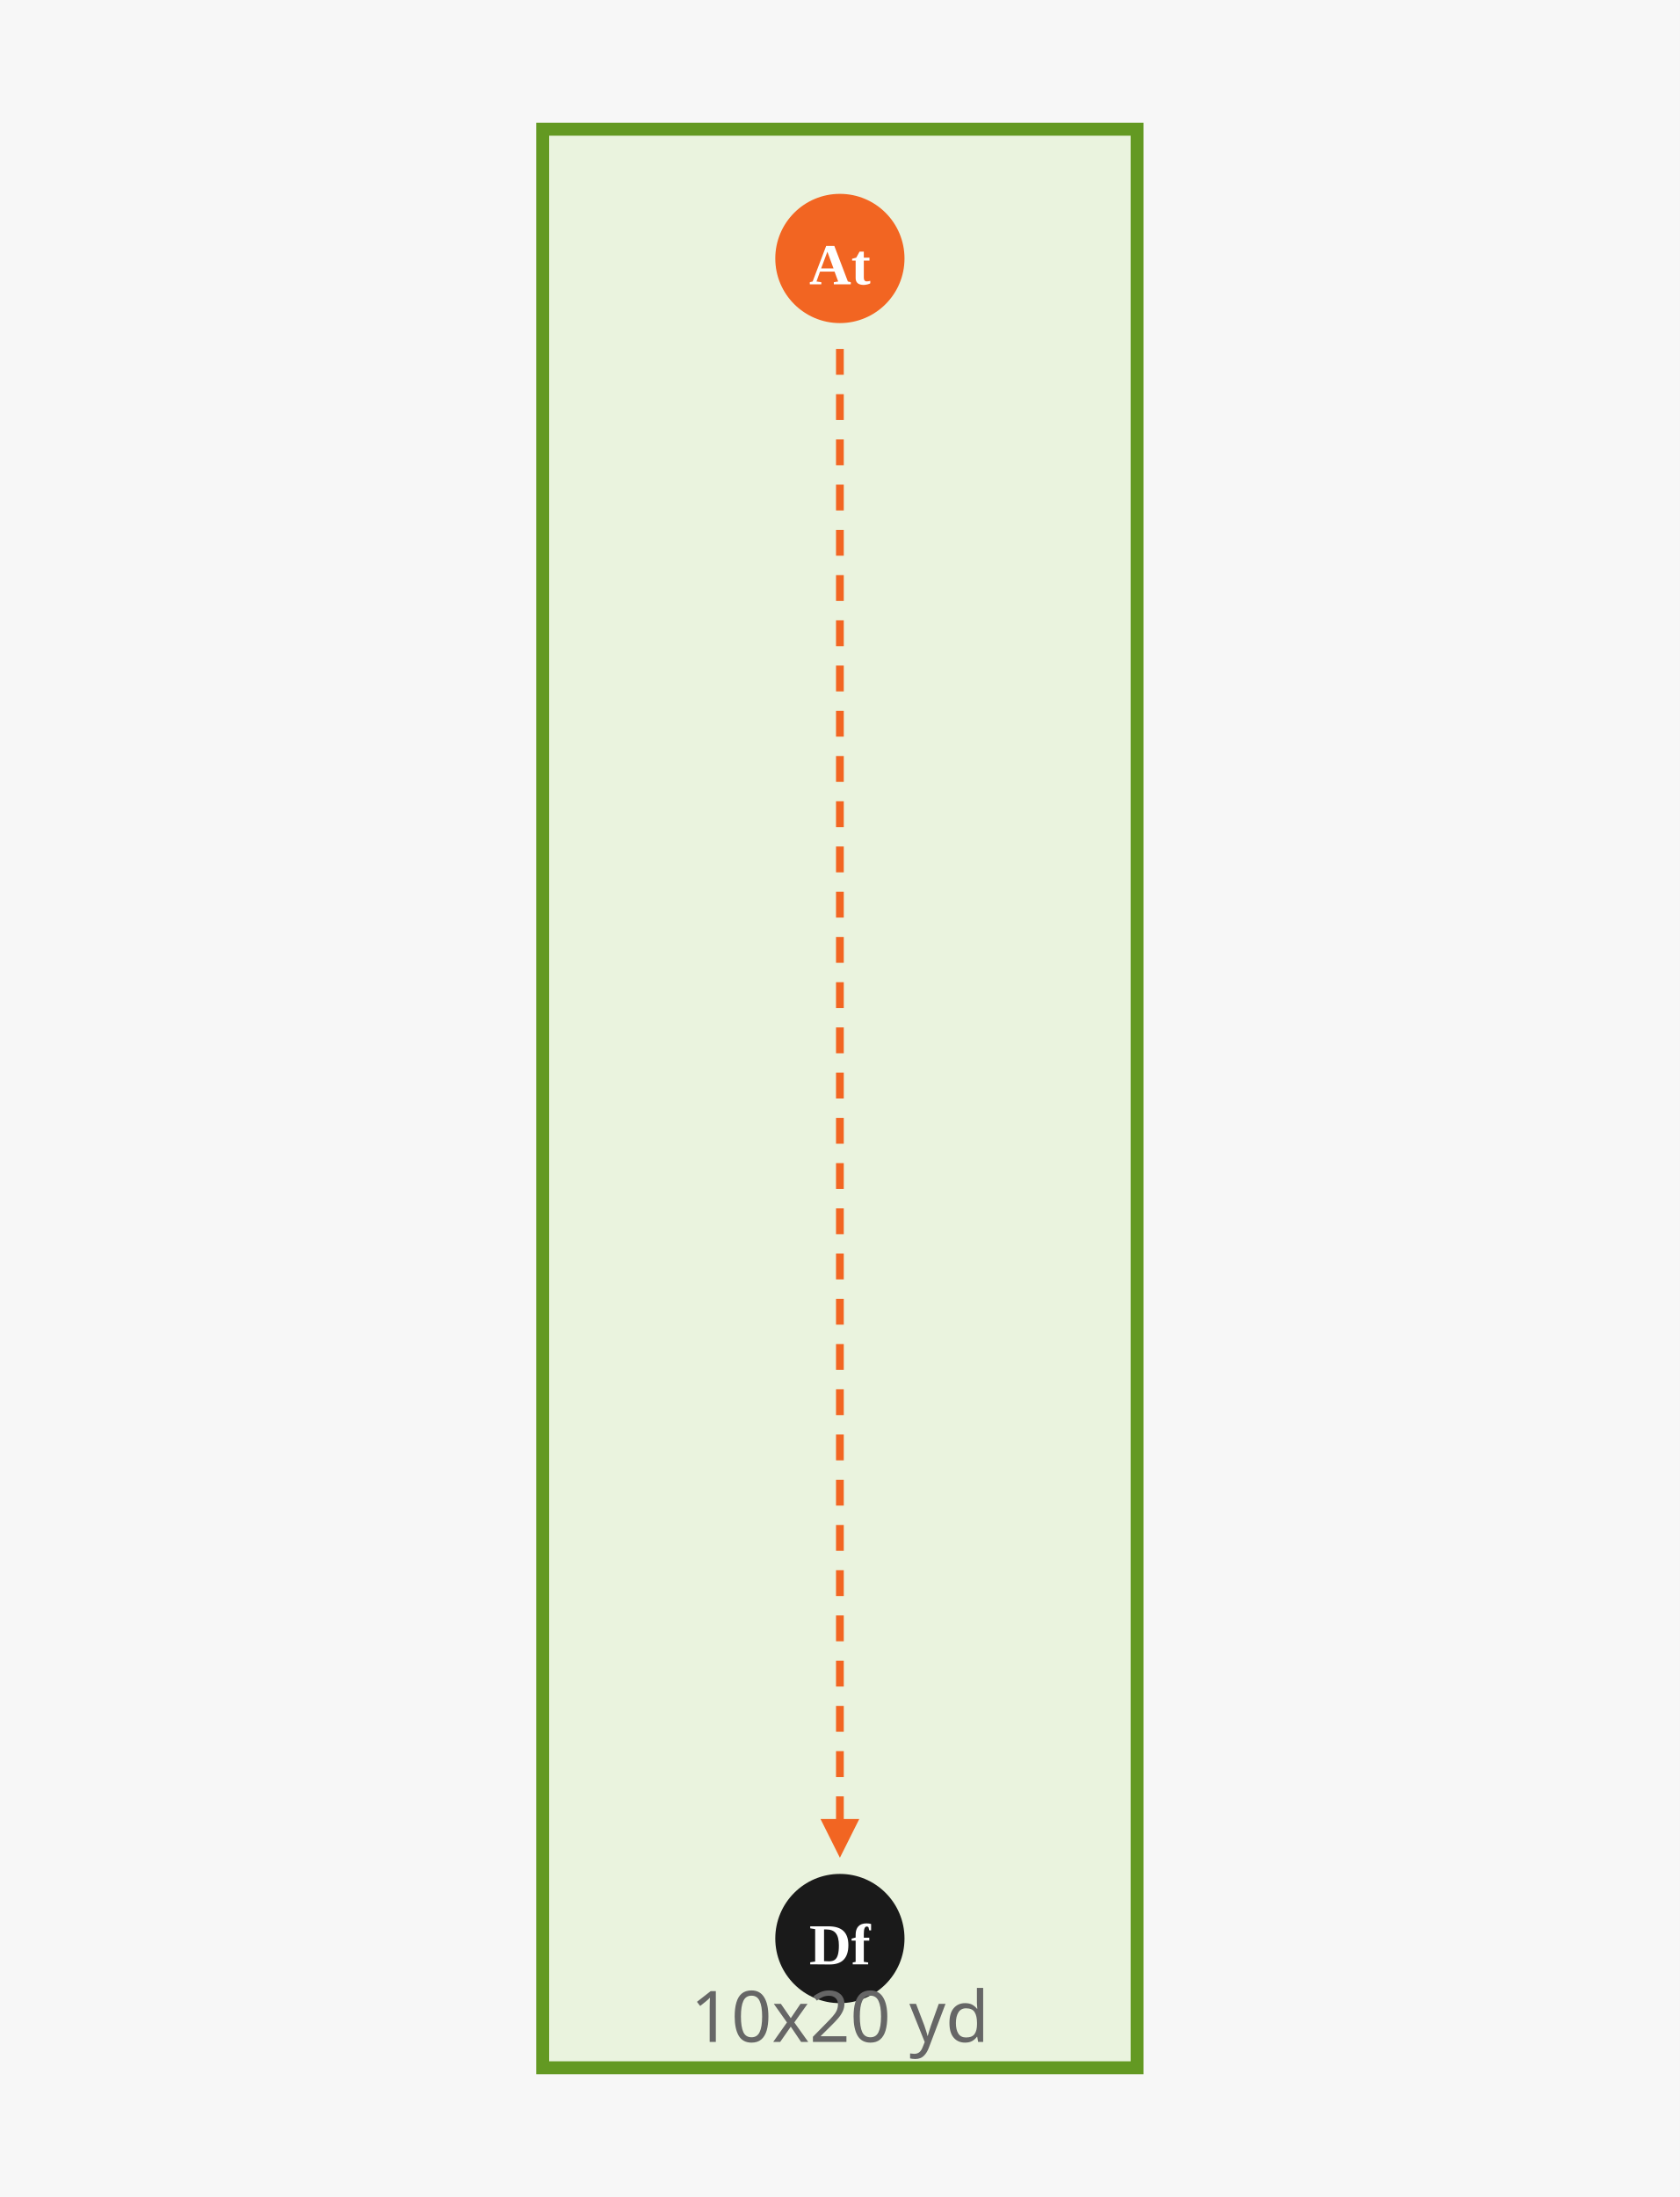
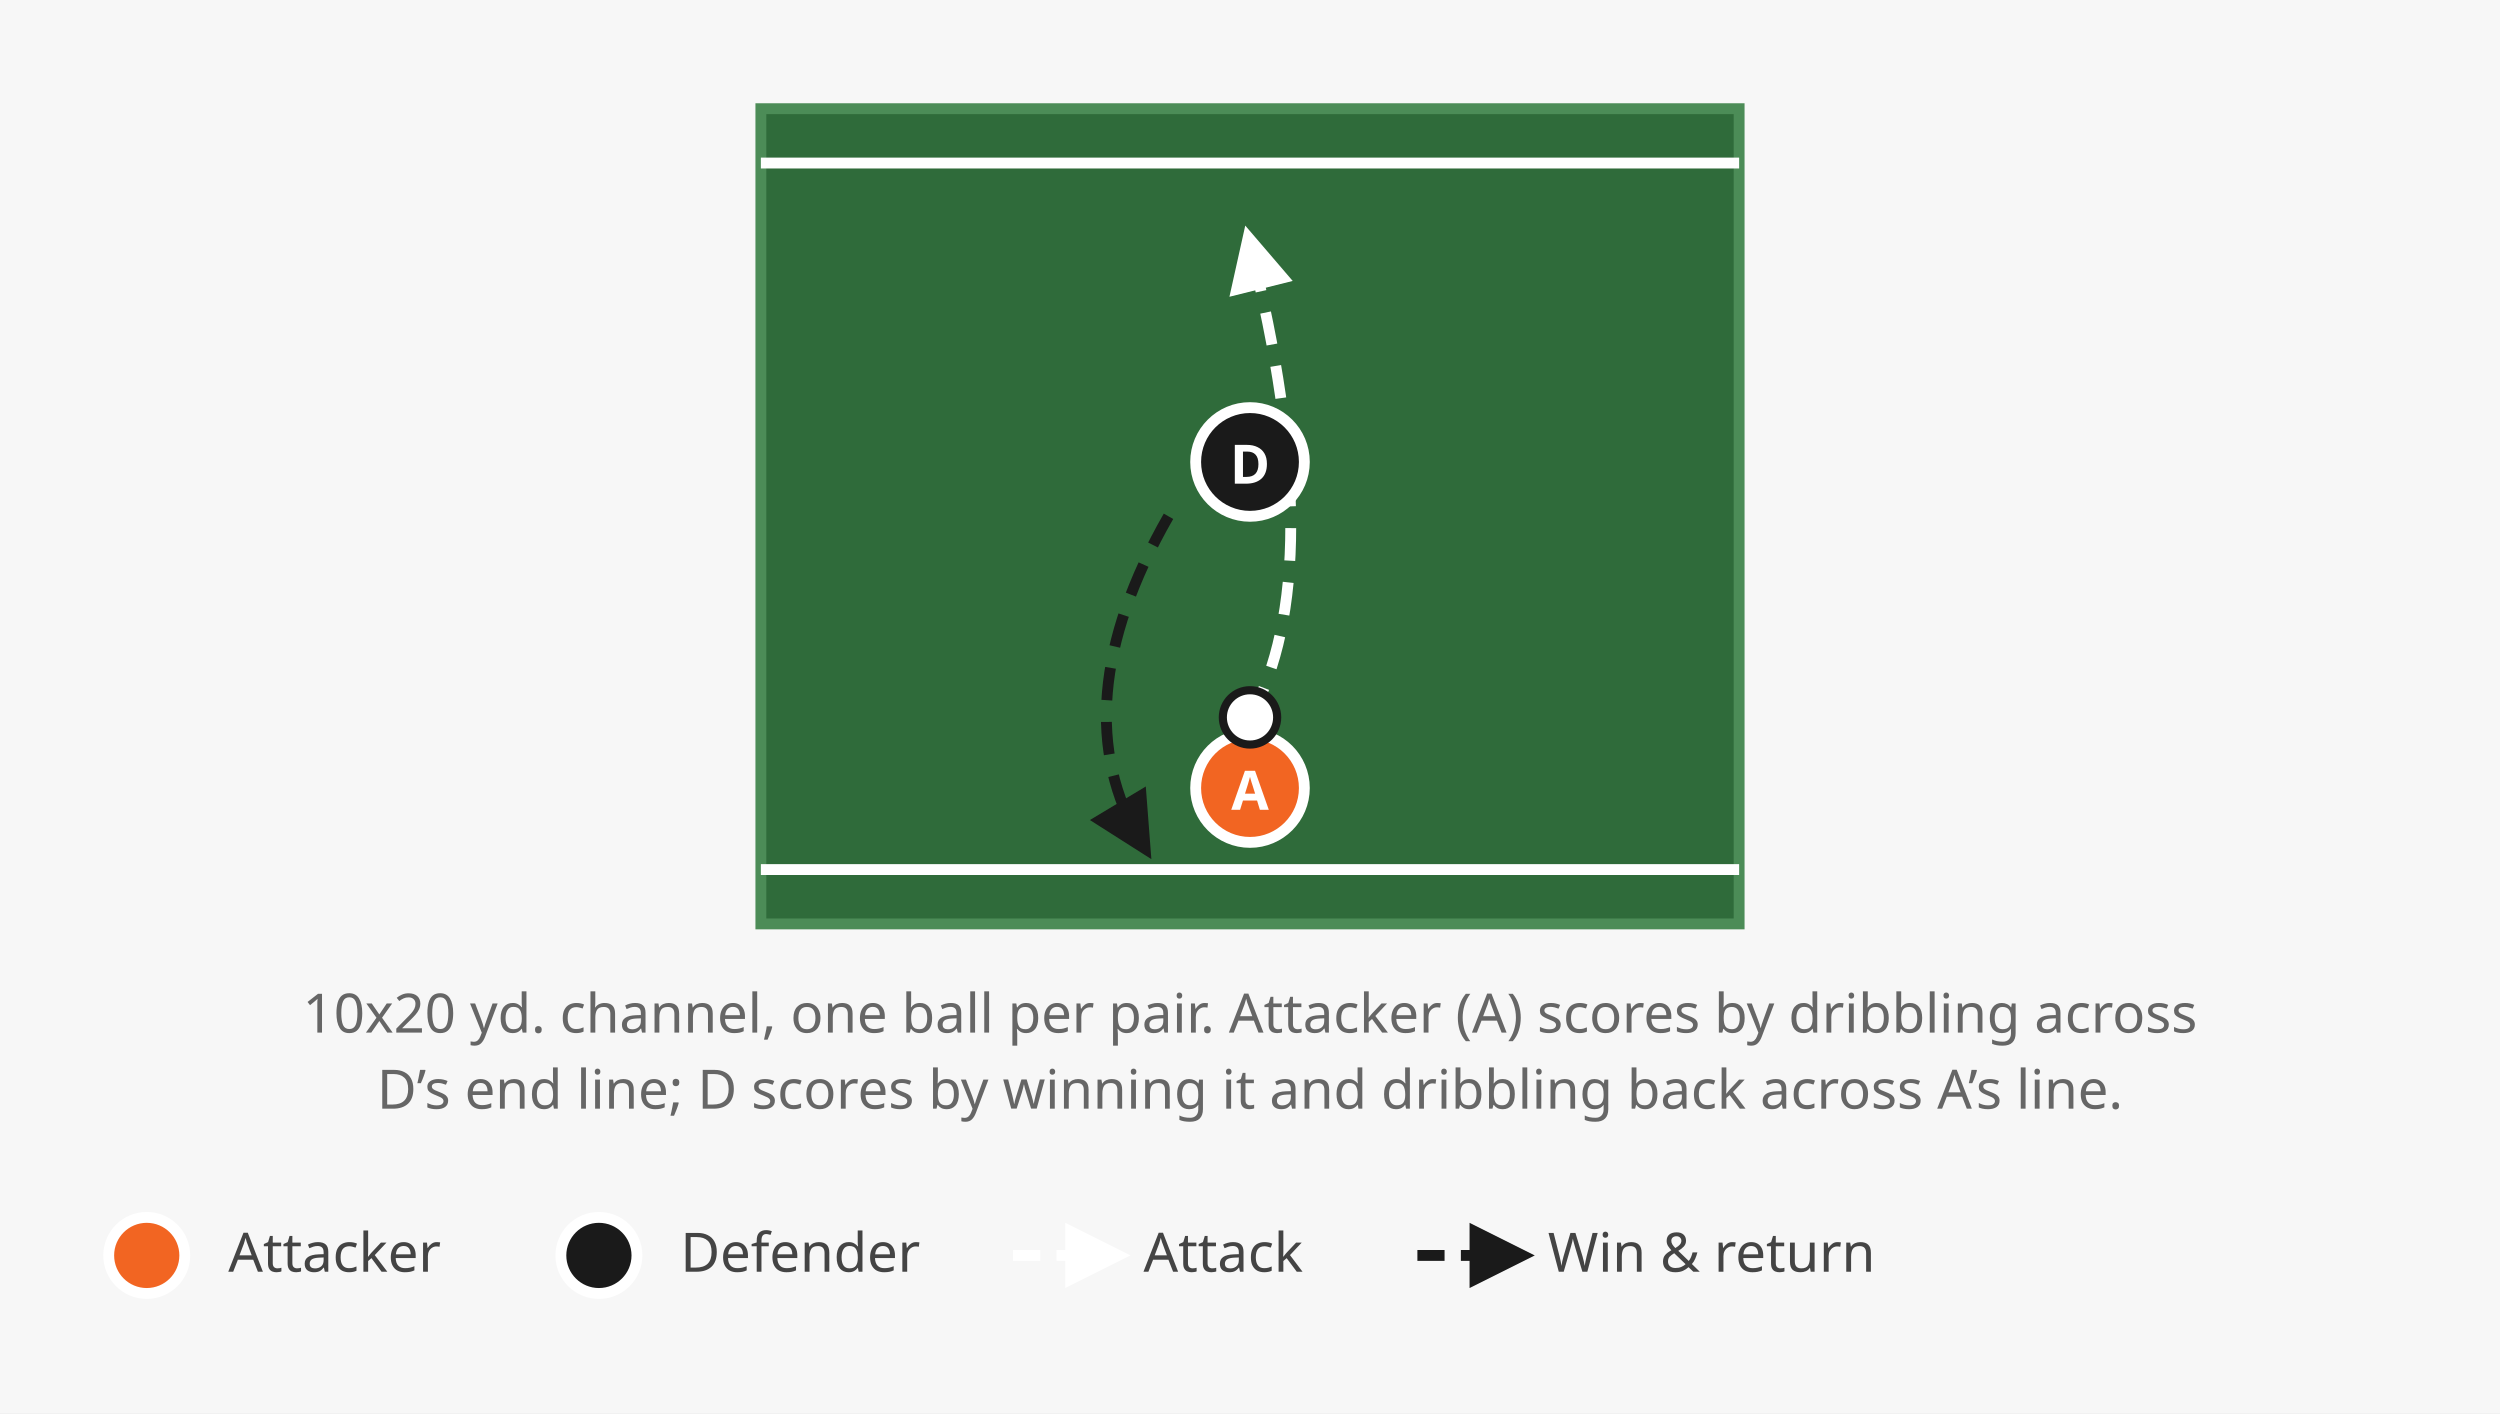
- <svg xmlns="http://www.w3.org/2000/svg" viewBox="0 0 260 340" role="img">
-   <rect width="260" height="340" fill="#F7F7F7" />
-   <rect x="84" y="20" width="92" height="300" fill="#EAF3DE" stroke="#639922" stroke-width="2" />
-   <circle cx="130" cy="40" r="10" fill="#F26522" />
-   <text x="130" y="44" text-anchor="middle" font-size="9" fill="#fff" font-weight="700">At</text>
-   <circle cx="130" cy="300" r="10" fill="#1A1A1A" />
-   <text x="130" y="304" text-anchor="middle" font-size="9" fill="#fff" font-weight="700">Df</text>
-   <line x1="130" y1="54" x2="130" y2="286" stroke="#F26522" stroke-width="1.2" stroke-dasharray="4 3" marker-end="url(#ar)" />
+ <svg xmlns="http://www.w3.org/2000/svg" viewBox="0 0 460 260" role="img">
+   <rect width="460" height="260" fill="#F7F7F7" />
  <defs>
-     <marker id="ar" viewBox="0 0 8 8" refX="6" refY="4" markerWidth="5" markerHeight="5" orient="auto">
-       <path d="M0,0 L8,4 L0,8 Z" fill="#F26522" />
+     <marker id="darr" viewBox="0 0 10 10" refX="7" refY="5" markerWidth="6" markerHeight="6" orient="auto">
+       <path d="M0,0 L10,5 L0,10 Z" fill="#1A1A1A" />
+     </marker>
+     <marker id="darrw" viewBox="0 0 10 10" refX="7" refY="5" markerWidth="6" markerHeight="6" orient="auto">
+       <path d="M0,0 L10,5 L0,10 Z" fill="#FFFFFF" />
+     </marker>
+     <marker id="sarr" viewBox="0 0 10 10" refX="7" refY="5" markerWidth="6" markerHeight="6" orient="auto">
+       <path d="M0,0 L10,5 L0,10 Z" fill="#F26522" />
    </marker>
  </defs>
-   <text x="130.0" y="316" text-anchor="middle" font-size="11" fill="#666" font-family="sans-serif">10x20 yd</text>
+   <rect x="140" y="20" width="180" height="150" fill="#2F6B3A" stroke="#4C8C57" stroke-width="2" />
+   <line x1="140" y1="30" x2="320" y2="30" stroke="#FFFFFF" stroke-width="2" />
+   <line x1="140" y1="160" x2="320" y2="160" stroke="#FFFFFF" stroke-width="2" />
+   <path d="M230,132 Q245,105 230,45" fill="none" stroke="#FFFFFF" stroke-width="2" stroke-dasharray="6 4" marker-end="url(#darrw)" />
+   <path d="M215,95 Q195,130 210,155" fill="none" stroke="#1A1A1A" stroke-width="2" stroke-dasharray="6 4" marker-end="url(#darr)" />
+   <circle cx="230" cy="85" r="10" fill="#1A1A1A" stroke="#FFFFFF" stroke-width="2" />
+   <text x="230" y="89" text-anchor="middle" font-size="10" font-weight="700" fill="#FFFFFF" font-family="sans-serif">D</text>
+   <circle cx="230" cy="145" r="10" fill="#F26522" stroke="#FFFFFF" stroke-width="2" />
+   <text x="230" y="149" text-anchor="middle" font-size="10" font-weight="700" fill="#FFFFFF" font-family="sans-serif">A</text>
+   <circle cx="230" cy="132" r="5" fill="#FFFFFF" stroke="#1A1A1A" stroke-width="1.5" />
+   <text x="230" y="190" text-anchor="middle" font-size="10" fill="#666" font-family="sans-serif">10x20 yd. channel, one ball per pair. Attacker (A) scores by dribbling across</text>
+   <text x="230" y="204" text-anchor="middle" font-size="10" fill="#666" font-family="sans-serif">D’s end line; D scores by winning it and dribbling back across A’s line.</text>
+   <g font-family="sans-serif" font-size="10" fill="#444">
+     <circle cx="27" cy="231" r="7" fill="#F26522" stroke="#FFFFFF" stroke-width="2" />
+     <text x="42" y="234">Attacker</text>
+     <circle cx="110.2" cy="231" r="7" fill="#1A1A1A" stroke="#FFFFFF" stroke-width="2" />
+     <text x="125.2" y="234">Defender</text>
+     <line x1="186.4" y1="231" x2="204.4" y2="231" stroke="#FFFFFF" stroke-width="2" stroke-dasharray="5 3" marker-end="url(#darrw)" />
+     <text x="210.4" y="234">Attack</text>
+     <line x1="260.8" y1="231" x2="278.8" y2="231" stroke="#1A1A1A" stroke-width="2" stroke-dasharray="5 3" marker-end="url(#darr)" />
+     <text x="284.8" y="234">Win &amp; return</text>
+   </g>
</svg>
